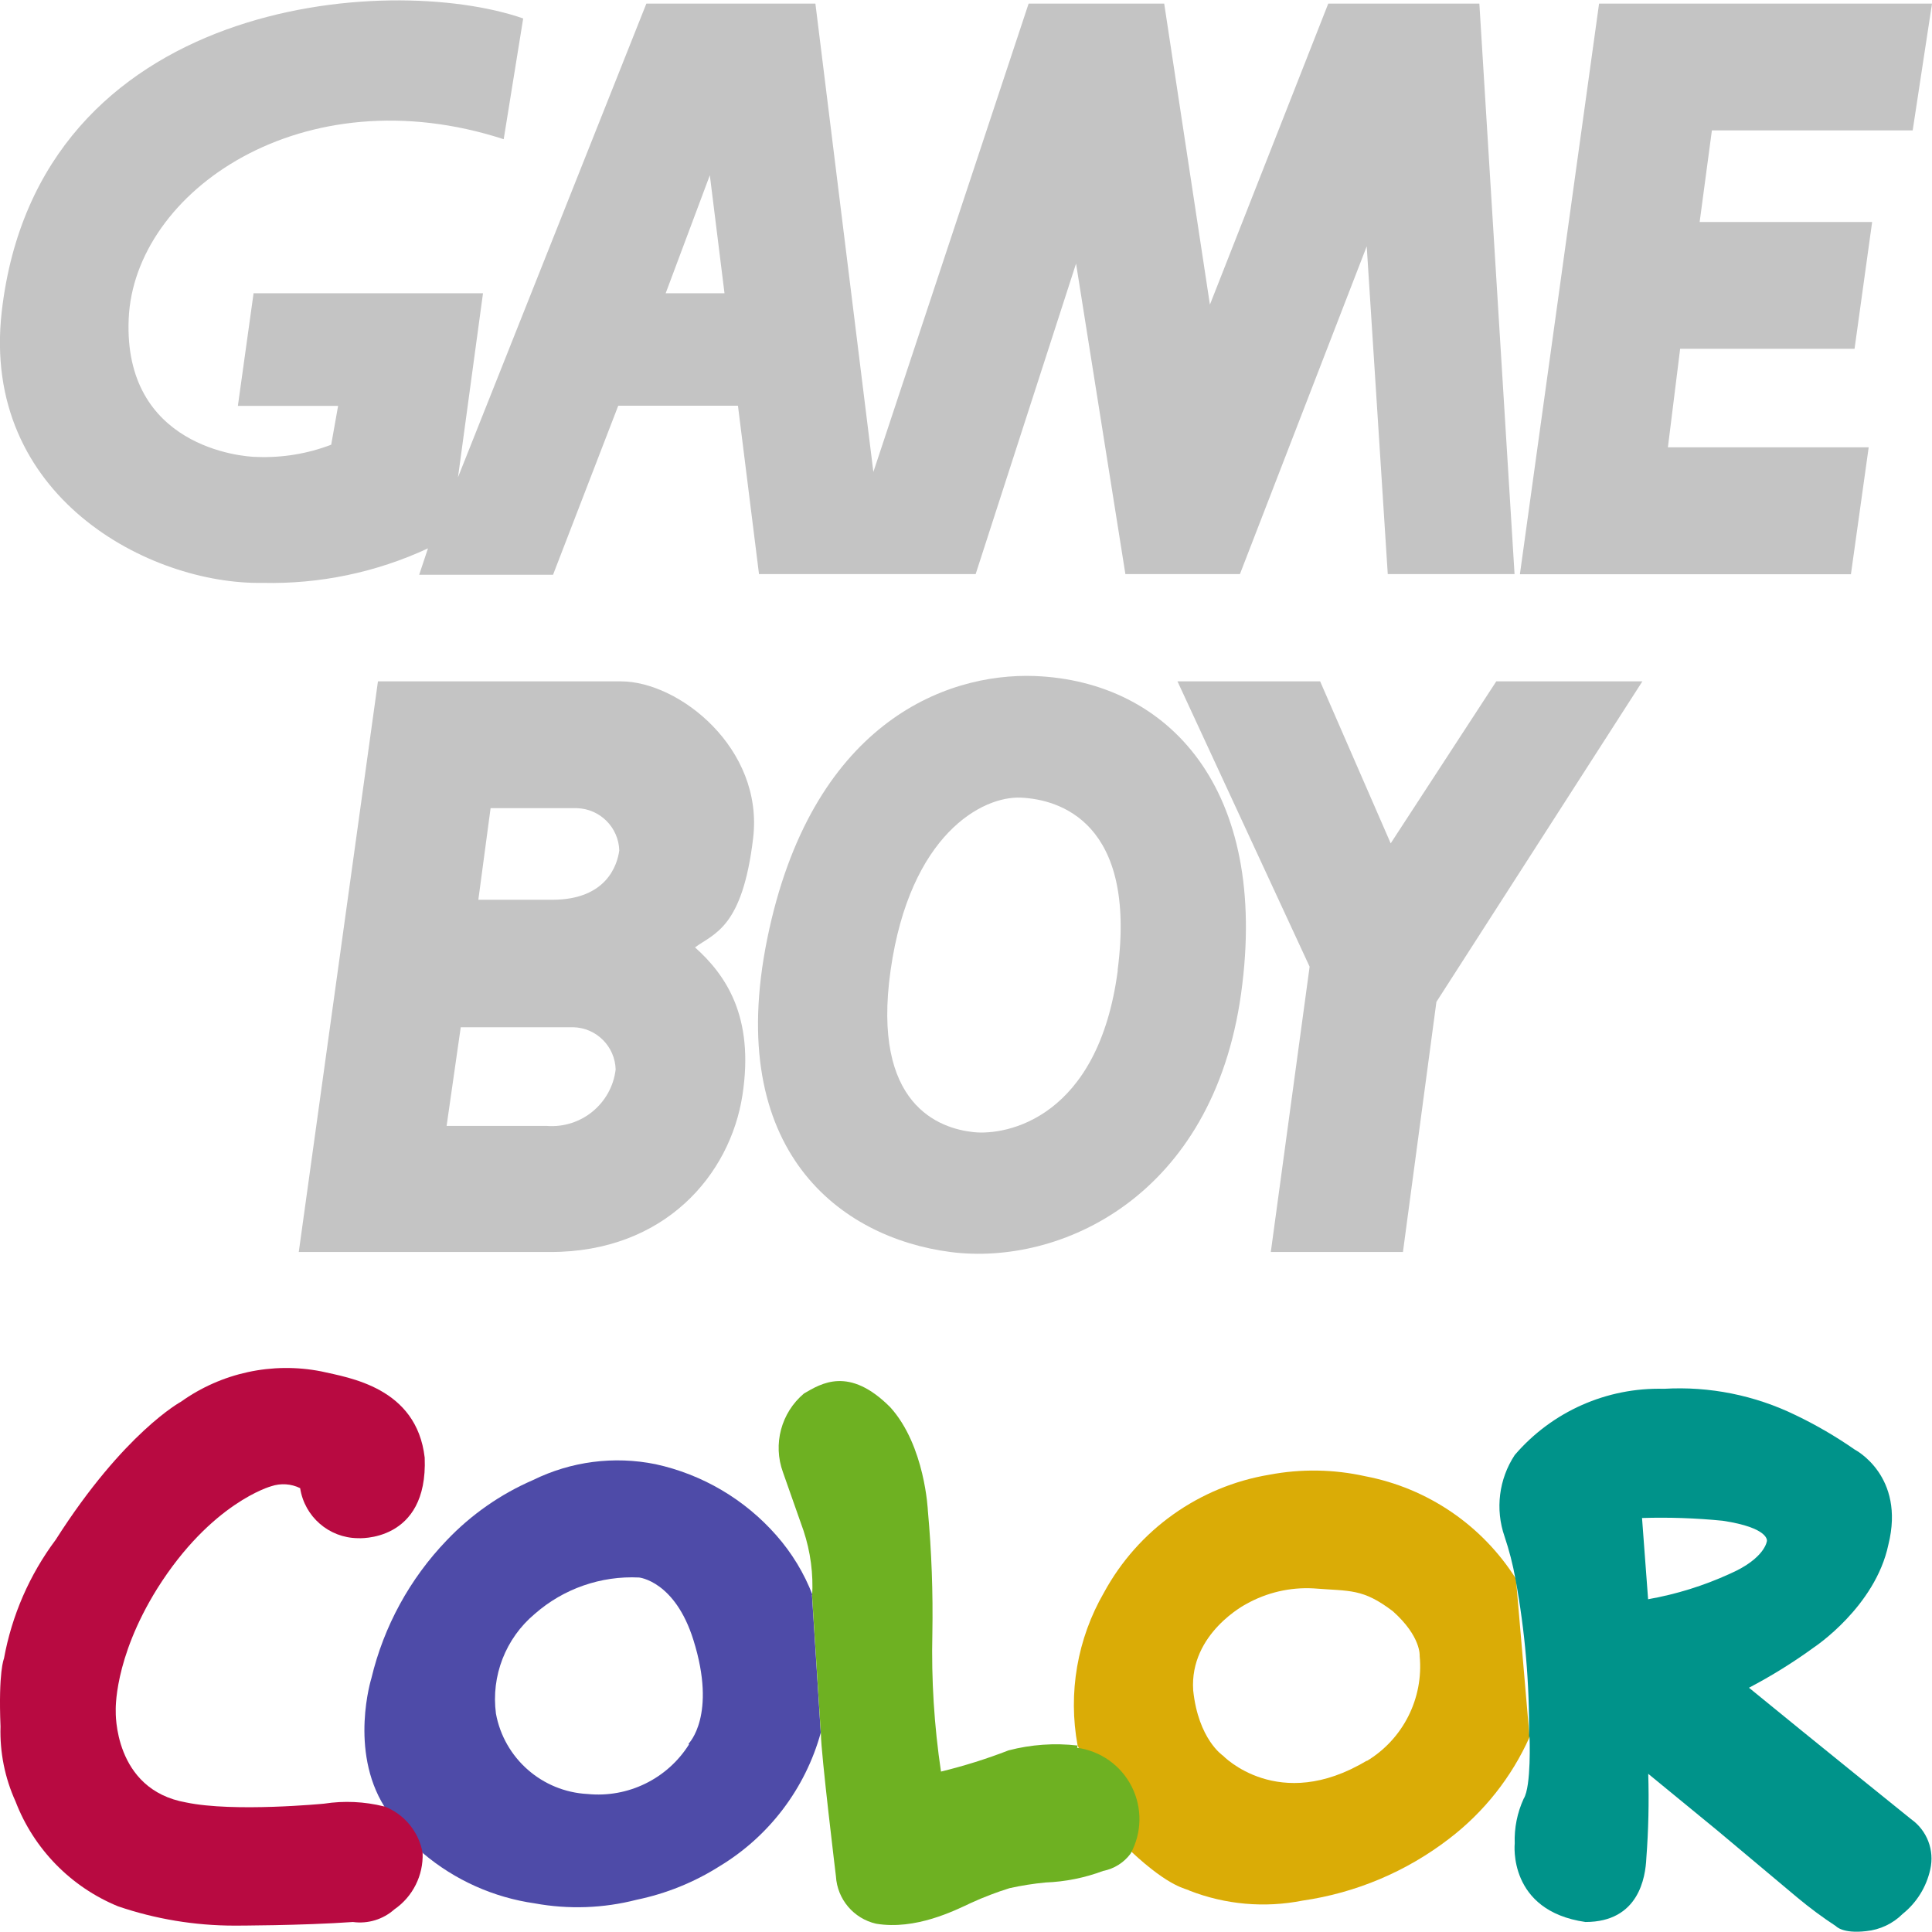
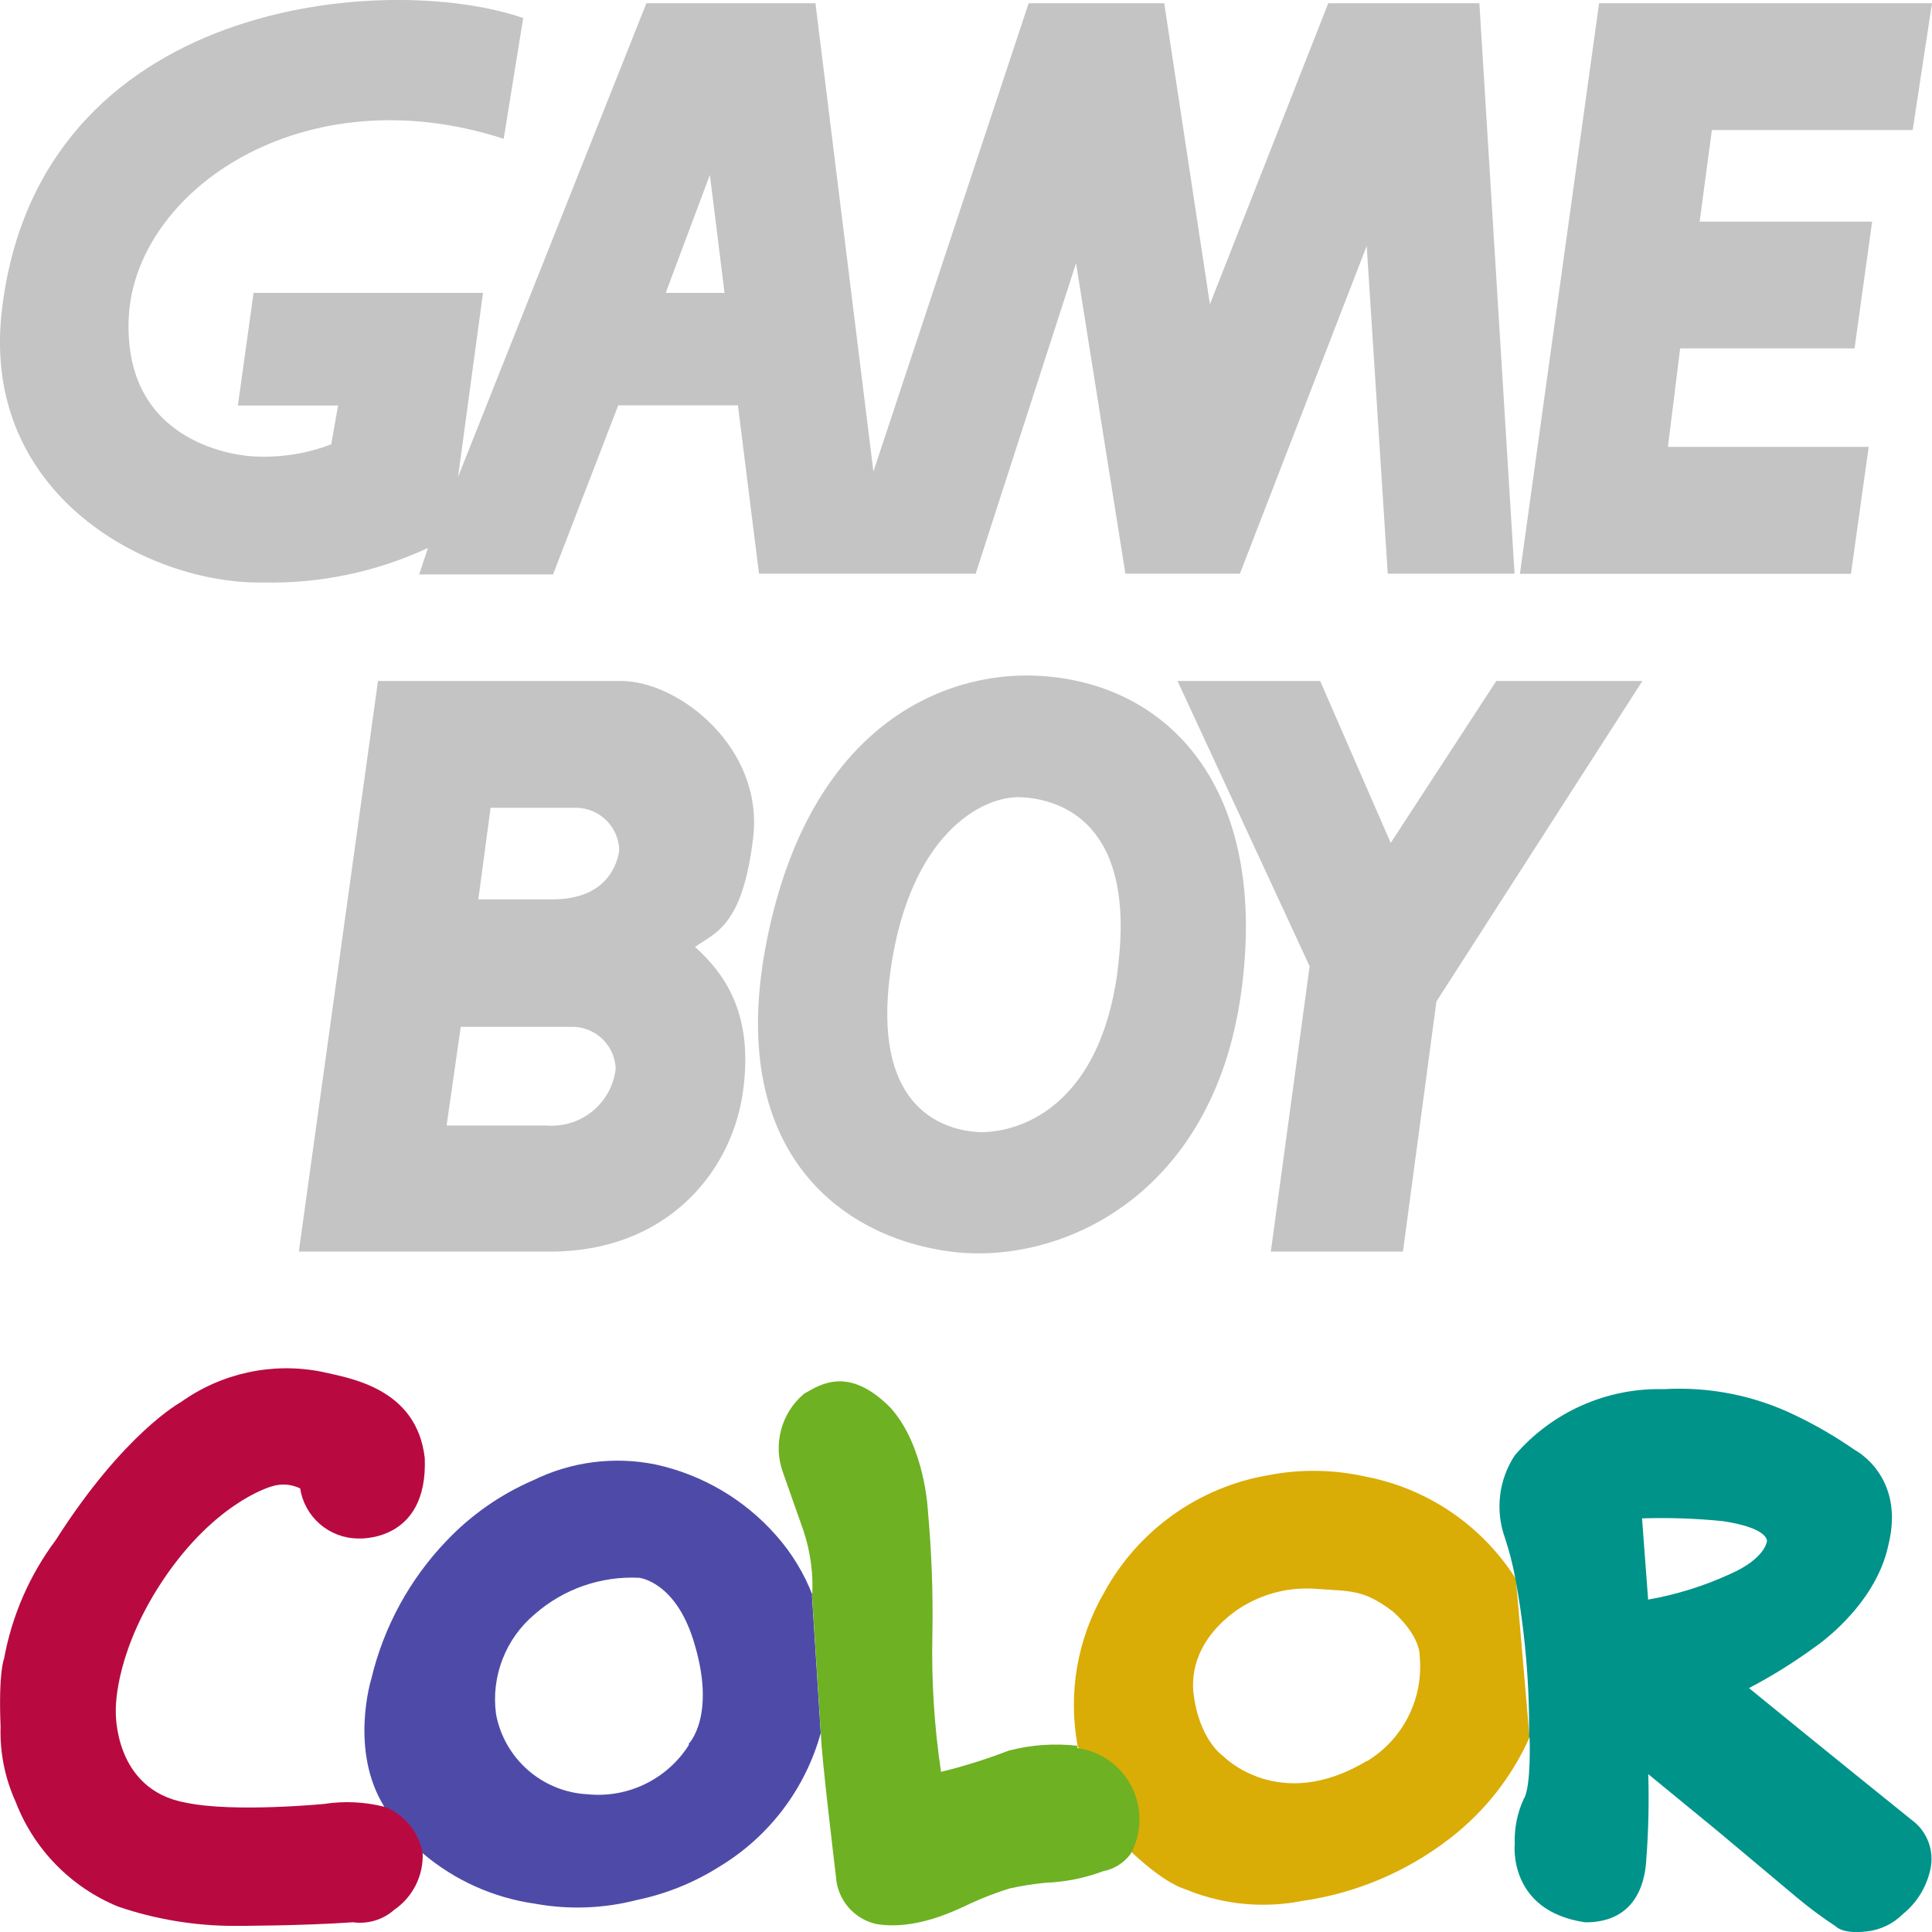
<svg xmlns="http://www.w3.org/2000/svg" id="svg2" viewBox="0 0 112 112">
-   <defs>
-     <style>.cls-1{fill:#c4c4c4;}.cls-2{fill:#4e4ba8;}.cls-3{fill:#daac06;}.cls-4{fill:#00938a;}.cls-5{fill:#6eb122;}.cls-6{fill:#b80a41;}</style>
-   </defs>
-   <g id="Camada_1">
-     <g id="_42677040" data-name=" 42677040">
-       <polygon class="cls-1" points="110.88 7.56 112 0.21 92.7 0.21 88.11 33.29 107.3 33.29 108.33 25.93 96.69 25.93 97.4 20.22 107.51 20.22 108.53 12.87 98.53 12.87 99.24 7.56 110.88 7.56" />
-       <path class="cls-1" d="M77,.21,70.14,17.66,67.49.21H59.63l-9,27.15L47.27.21h-9.8L26.55,27.67,28,17H14.7l-.91,6.53H19.6l-.4,2.25a10.86,10.86,0,0,1-4.29.71c-.92,0-7.76-.61-7.45-8S17.56,4.29,29.2,8.07l1.13-7C22.57-1.63,2.19-.15.1,18.07-1.12,28.79,8.68,33.9,15.21,33.79a21.55,21.55,0,0,0,9.6-2l-.51,1.53h7.76l3.78-9.8h6.94L44,33.28H56.56l5.82-18,2.86,18h6.64l7.35-19,1.22,19H87.8L85.76.21ZM38.59,17h0l2.56-6.84L42,17Z" />
-       <polygon class="cls-1" points="86.74 39.5 80.62 48.89 76.53 39.5 68.26 39.5 75.92 56.04 73.67 72.58 81.33 72.58 83.27 58.08 95.21 39.5 86.74 39.5" />
-       <path class="cls-1" d="M60,39.19c-5.31-.2-13,2.86-15.52,15.22s4.29,17.35,10.62,18.17,15.21-3.17,16.85-15S67.75,39.5,60,39.19Zm4.8,17.05c-1.12,8.58-6.43,9.6-8.37,9.39s-5.92-1.53-4.8-9.39,5.31-10.1,7.55-10S65.91,47.67,64.79,56.24Z" />
-       <path class="cls-1" d="M36,39.5H21.91L17.32,72.58H31.91c6.64,0,10.42-4.49,11.13-9.09s-1-7-2.75-8.57c1.12-.82,2.75-1.13,3.37-6.33S39.37,39.5,36,39.5ZM35.69,62a3.73,3.73,0,0,1-4,3.27H25.89l.82-5.72h6.53A2.52,2.52,0,0,1,35.69,62ZM35.9,49.3c-.11.82-.72,2.86-3.88,2.86H27.73l.71-5.31h5A2.53,2.53,0,0,1,35.9,49.3Z" />
-       <polygon points="17.32 72.58 17.32 72.58 17.32 72.58 17.32 72.58" />
-       <path id="path14" class="cls-2" d="M39.94,101.13A6.22,6.22,0,0,1,34.06,104a5.7,5.7,0,0,1-5.31-4.66A6.44,6.44,0,0,1,31,93.56a8.53,8.53,0,0,1,6.05-2.11s2.08.2,3.15,3.63c1.37,4.37-.28,6-.28,6Zm7.17-8.65A11.47,11.47,0,0,0,45,89a13,13,0,0,0-7-4.12,11.09,11.09,0,0,0-7.1.92,15.3,15.3,0,0,0-5,3.49,17.37,17.37,0,0,0-4.37,8s-1.3,4.16.76,7.45l2.24,2.7A12.84,12.84,0,0,0,31,110.34a13.76,13.76,0,0,0,5.91-.21,14.45,14.45,0,0,0,4.8-1.94,13.13,13.13,0,0,0,5.87-7.74l-.51-8" />
-       <path id="path16" class="cls-3" d="M79.23,102.07c-5.11,3.07-8.33-.29-8.33-.29s-1.43-.94-1.73-3.79c-.22-3.31,3.07-5,3.07-5a7.16,7.16,0,0,1,3.9-.91c2.17.17,2.85,0,4.6,1.32C82.4,94.88,82.3,96,82.3,96a6.4,6.4,0,0,1-3.07,6.09Zm8.65-10.55a13.27,13.27,0,0,0-8.73-5.94,13.77,13.77,0,0,0-5.56-.09A13.42,13.42,0,0,0,64,92.32a13,13,0,0,0-1.53,8.87l3.1,6.14c2.3,2.15,3.23,2.15,3.38,2.27a11.75,11.75,0,0,0,6.56.58,18.18,18.18,0,0,0,8.5-3.59,15.25,15.25,0,0,0,4.66-5.89l-.79-9.18" />
-       <path id="path18" class="cls-4" d="M95.54,92.68,95.19,88a36.06,36.06,0,0,1,4.68.16c2.71.41,2.56,1.17,2.56,1.17s-.09,1-2.14,1.9a19.6,19.6,0,0,1-4.75,1.48Zm-6.87,8s.11,2.89-.34,3.59a5.73,5.73,0,0,0-.52,2.6s-.42,3.9,4.1,4.55c3.1,0,3.48-2.6,3.53-3.7a46,46,0,0,0,.11-4.89l4,3.28,4.64,3.89a24.16,24.16,0,0,0,2.24,1.66s.38.45,1.75.29a3.48,3.48,0,0,0,2.12-1,4.56,4.56,0,0,0,1.6-2.58,2.8,2.8,0,0,0-1.11-2.91s-5.6-4.51-9.4-7.62a30.36,30.36,0,0,0,3.78-2.35s3.54-2.34,4.3-5.94c1-4-1.94-5.51-1.94-5.51a24.79,24.79,0,0,0-3.43-2,15.38,15.38,0,0,0-7.64-1.53,11,11,0,0,0-8.65,3.84,5.38,5.38,0,0,0-.59,4.72,17.36,17.36,0,0,1,.63,2.45,47.73,47.73,0,0,1,.79,9.18" />
-       <path id="path20" class="cls-5" d="M62.47,101.19a10.9,10.9,0,0,0-4,.28,31.42,31.42,0,0,1-3.92,1.23,46.87,46.87,0,0,1-.5-8,66,66,0,0,0-.26-7.12s-.16-3.77-2.18-6c-2.39-2.4-4-1.38-5-.8a4.12,4.12,0,0,0-1.22,4.57l1.19,3.38a10.16,10.16,0,0,1,.5,3.81l.51,8c0,1.06.87,8.23.87,8.23a3,3,0,0,0,2.33,2.75c2.29.38,4.55-.76,5.51-1.21a18.67,18.67,0,0,1,2.22-.85,17.19,17.19,0,0,1,2.09-.33,10.68,10.68,0,0,0,3.34-.67,2.6,2.6,0,0,0,1.59-1,4.17,4.17,0,0,0-3.1-6.14" />
-       <path id="path22" class="cls-6" d="M22.26,104.72a8.79,8.79,0,0,0-3.47-.16s-5.23.51-8-.07c-4.23-.74-4.08-5.29-4.08-5.29s-.15-3,2.4-7.1c3.14-5,6.61-5.94,6.61-5.94a2.2,2.2,0,0,1,1.68.11,3.42,3.42,0,0,0,3.34,2.9s4.08.28,3.88-4.67c-.47-4.07-4.38-4.63-6-5a10.51,10.51,0,0,0-8.13,1.76s-3.3,1.78-7.26,8a16.41,16.41,0,0,0-3,6.89s-.33.73-.2,3.94a9.77,9.77,0,0,0,.87,4.34,10.73,10.73,0,0,0,5.94,6.08,20.92,20.92,0,0,0,6.75,1.12s3.89,0,6.87-.21a3,3,0,0,0,2.4-.73,3.8,3.8,0,0,0,1.64-3.27,3.56,3.56,0,0,0-2.24-2.71" />
-     </g>
-   </g>
+   <polygon points="110.88 7.538 112 0.188 92.701 0.188 88.111 33.267 107.3 33.267 108.33 25.907 96.691 25.907 97.401 20.197 107.51 20.197 108.53 12.848 98.53 12.848 99.24 7.538 110.88 7.538" fill="#c4c4c4" />
+   <path d="M77,.188l-6.86,17.45L67.492.188h-7.86l-9,27.149L47.272.188h-9.8L26.553,27.647,28,16.978H14.7l-.91,6.529H19.6l-.4,2.25a10.846,10.846,0,0,1-4.29.71c-.92,0-7.759-.61-7.449-8s10.1-14.2,21.739-10.42l1.13-7c-7.76-2.7-28.139-1.22-30.229,17-1.22,10.719,8.58,15.829,15.109,15.719a21.544,21.544,0,0,0,9.6-2L24.3,33.3h7.76l3.78-9.8h6.939L44,33.257h12.56l5.82-18,2.86,18h6.639l7.35-19,1.22,19H87.8L85.761.188ZM38.593,16.978h0l2.559-6.84.85,6.84Z" fill="#c4c4c4" />
+   <polygon points="86.741 39.477 80.621 48.866 76.531 39.477 68.262 39.477 75.921 56.016 73.671 72.556 81.331 72.556 83.271 58.056 95.211 39.477 86.741 39.477" fill="#c4c4c4" />
+   <path d="M60,39.167c-5.31-.2-13,2.86-15.52,15.219s4.29,17.35,10.62,18.17,15.209-3.17,16.849-15S67.752,39.477,60,39.167Zm4.8,17.049c-1.12,8.58-6.43,9.6-8.37,9.39s-5.92-1.53-4.8-9.39,5.31-10.1,7.55-10,6.73,1.43,5.61,10Z" fill="#c4c4c4" />
+   <path d="M36,39.477H21.913l-4.59,33.079h14.59c6.64,0,10.419-4.49,11.129-9.09s-1-7-2.75-8.57c1.12-.82,2.75-1.13,3.37-6.33S39.373,39.477,36,39.477Zm-.31,22.5a3.731,3.731,0,0,1-4,3.27h-5.8l.82-5.72h6.53A2.521,2.521,0,0,1,35.693,61.976Zm.21-12.7c-.11.82-.72,2.86-3.88,2.86h-4.29l.71-5.309h5A2.529,2.529,0,0,1,35.9,49.276Z" fill="#c4c4c4" />
+   <polygon points="17.323 72.556 17.323 72.556 17.323 72.556 17.323 72.556" />
+   <path id="path14" d="M39.942,101.146a6.217,6.217,0,0,1-5.879,2.87,5.7,5.7,0,0,1-5.31-4.66A6.44,6.44,0,0,1,31,93.576a8.535,8.535,0,0,1,6.05-2.11s2.08.2,3.149,3.63c1.37,4.37-.28,6-.28,6Zm7.17-8.65A11.457,11.457,0,0,0,45,89.017a12.993,12.993,0,0,0-7-4.12,11.089,11.089,0,0,0-7.1.92,15.3,15.3,0,0,0-5,3.49,17.371,17.371,0,0,0-4.37,8s-1.3,4.16.76,7.45l2.24,2.7a12.837,12.837,0,0,0,6.47,2.9,13.771,13.771,0,0,0,5.91-.21,14.47,14.47,0,0,0,4.8-1.94,13.126,13.126,0,0,0,5.87-7.74l-.51-8" fill="#4e4ba8" />
+   <path id="path16" d="M79.231,102.086c-5.11,3.07-8.33-.29-8.33-.29s-1.43-.94-1.73-3.79c-.22-3.31,3.07-5,3.07-5a7.168,7.168,0,0,1,3.9-.91c2.17.17,2.85,0,4.6,1.32,1.66,1.48,1.56,2.6,1.56,2.6a6.4,6.4,0,0,1-3.07,6.09Zm8.65-10.55a13.27,13.27,0,0,0-8.73-5.939,13.756,13.756,0,0,0-5.56-.09A13.417,13.417,0,0,0,64,92.336a13,13,0,0,0-1.53,8.87l3.1,6.14c2.3,2.15,3.229,2.15,3.379,2.27a11.756,11.756,0,0,0,6.56.58,18.177,18.177,0,0,0,8.5-3.59,15.25,15.25,0,0,0,4.66-5.89l-.79-9.18" fill="#daac06" />
+   <path id="path18" d="M95.541,92.7l-.35-4.679a35.832,35.832,0,0,1,4.679.16c2.71.41,2.56,1.17,2.56,1.17s-.09,1-2.14,1.9a19.539,19.539,0,0,1-4.749,1.48Zm-6.87,8s.11,2.89-.34,3.59a5.738,5.738,0,0,0-.52,2.6s-.42,3.9,4.1,4.55c3.1,0,3.48-2.6,3.53-3.7a46.117,46.117,0,0,0,.11-4.89l4,3.28,4.64,3.89a24.19,24.19,0,0,0,2.24,1.66s.38.45,1.75.29a3.482,3.482,0,0,0,2.12-1,4.563,4.563,0,0,0,1.6-2.58,2.8,2.8,0,0,0-1.11-2.91s-5.6-4.51-9.4-7.62a30.356,30.356,0,0,0,3.78-2.35s3.54-2.34,4.3-5.939c1-4-1.94-5.51-1.94-5.51a24.729,24.729,0,0,0-3.43-2,15.373,15.373,0,0,0-7.639-1.53,11,11,0,0,0-8.65,3.84,5.382,5.382,0,0,0-.59,4.72,17.392,17.392,0,0,1,.63,2.449,47.744,47.744,0,0,1,.79,9.18" fill="#00938a" />
+   <path id="path20" d="M62.472,101.206a10.893,10.893,0,0,0-4,.28,31.462,31.462,0,0,1-3.92,1.23,46.855,46.855,0,0,1-.5-8,65.819,65.819,0,0,0-.26-7.119s-.16-3.77-2.18-6c-2.39-2.4-4-1.38-5-.8a4.122,4.122,0,0,0-1.22,4.57l1.19,3.38a10.148,10.148,0,0,1,.5,3.809l.51,8c0,1.06.87,8.23.87,8.23a3,3,0,0,0,2.33,2.75c2.29.38,4.55-.76,5.51-1.21a18.732,18.732,0,0,1,2.22-.85,17.144,17.144,0,0,1,2.09-.33,10.7,10.7,0,0,0,3.34-.67,2.6,2.6,0,0,0,1.59-1,4.171,4.171,0,0,0-3.1-6.14" fill="#6eb122" />
+   <path id="path22" d="M22.263,104.736a8.783,8.783,0,0,0-3.47-.16s-5.23.51-8-.07c-4.229-.74-4.079-5.29-4.079-5.29s-.15-3,2.4-7.1c3.139-5,6.609-5.939,6.609-5.939a2.2,2.2,0,0,1,1.68.11,3.42,3.42,0,0,0,3.34,2.9s4.08.28,3.88-4.67c-.47-4.07-4.38-4.63-6-5a10.508,10.508,0,0,0-8.129,1.76s-3.3,1.78-7.26,8a16.393,16.393,0,0,0-3,6.889s-.33.73-.2,3.94a9.771,9.771,0,0,0,.87,4.34,10.728,10.728,0,0,0,5.94,6.08,20.938,20.938,0,0,0,6.749,1.12s3.89,0,6.87-.21a3,3,0,0,0,2.4-.73,3.8,3.8,0,0,0,1.64-3.27,3.559,3.559,0,0,0-2.24-2.71" fill="#b80a41" />
</svg>
